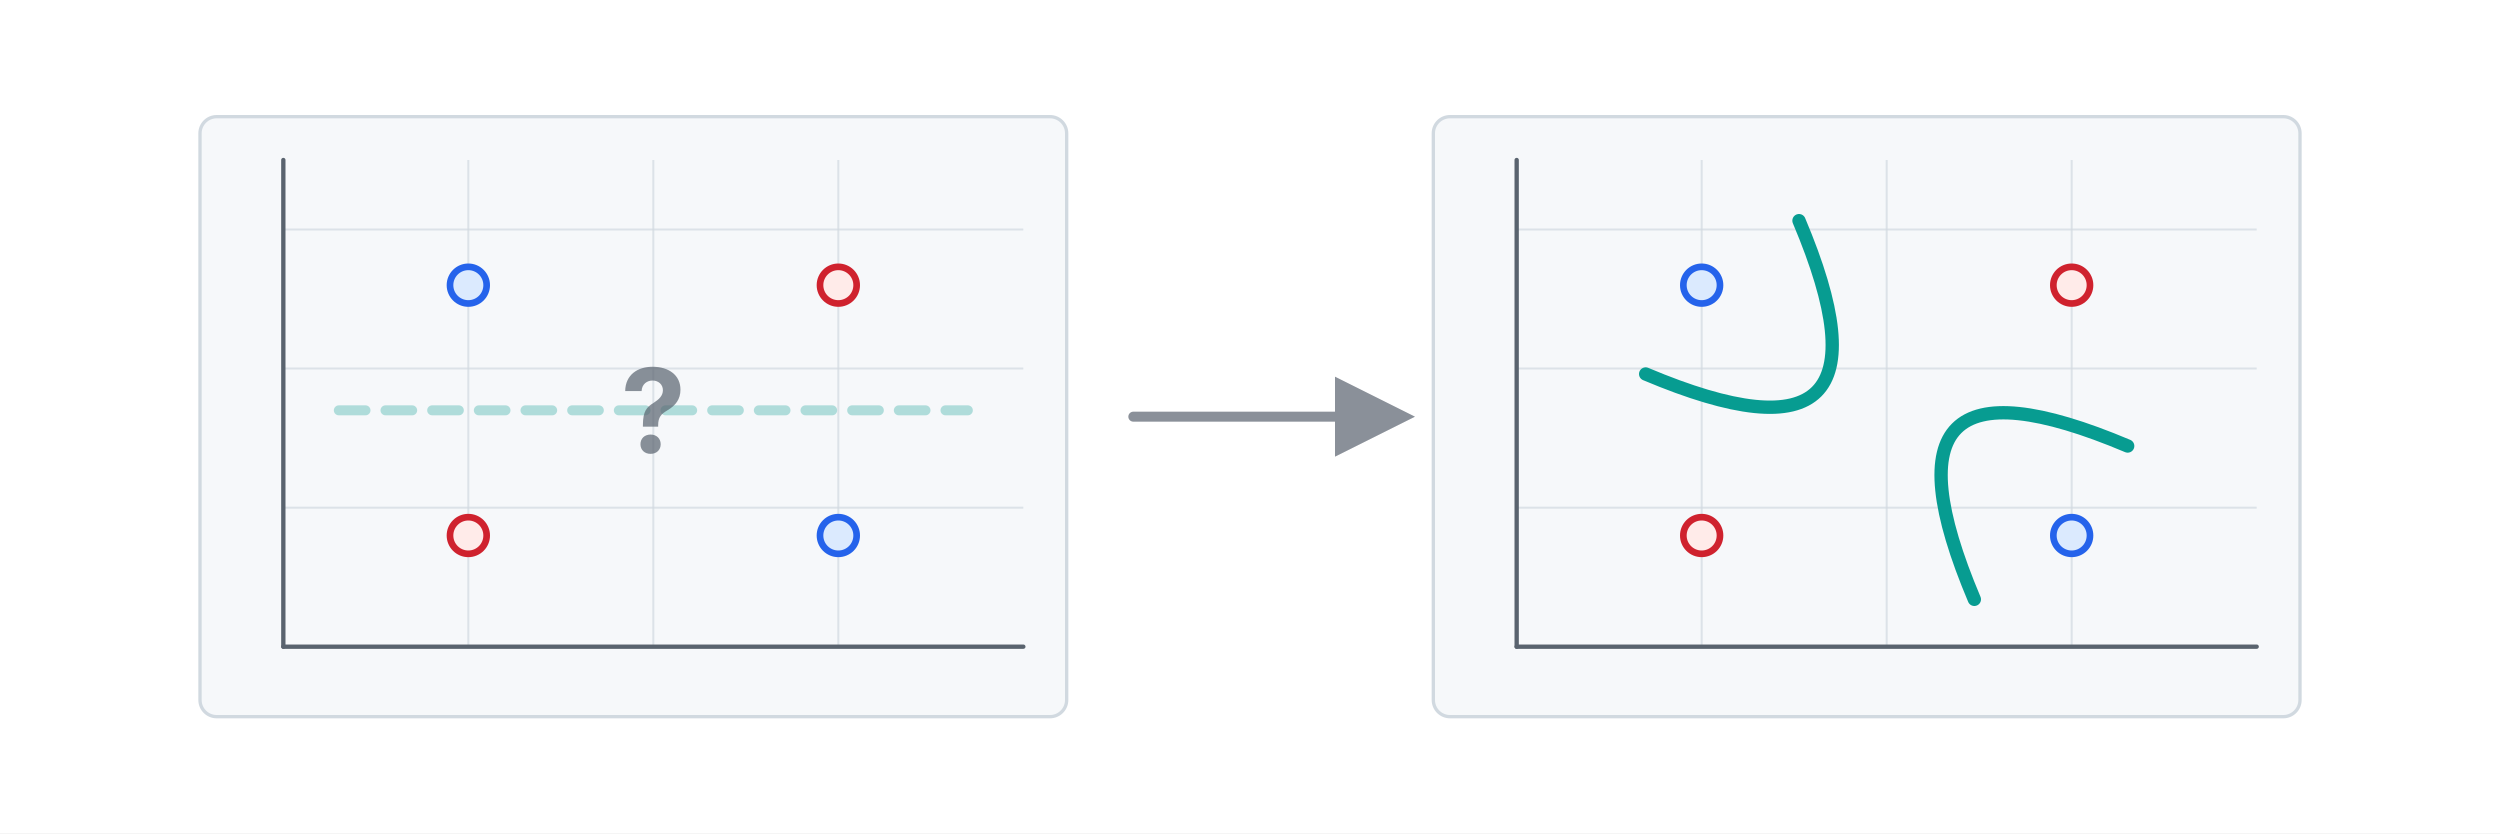
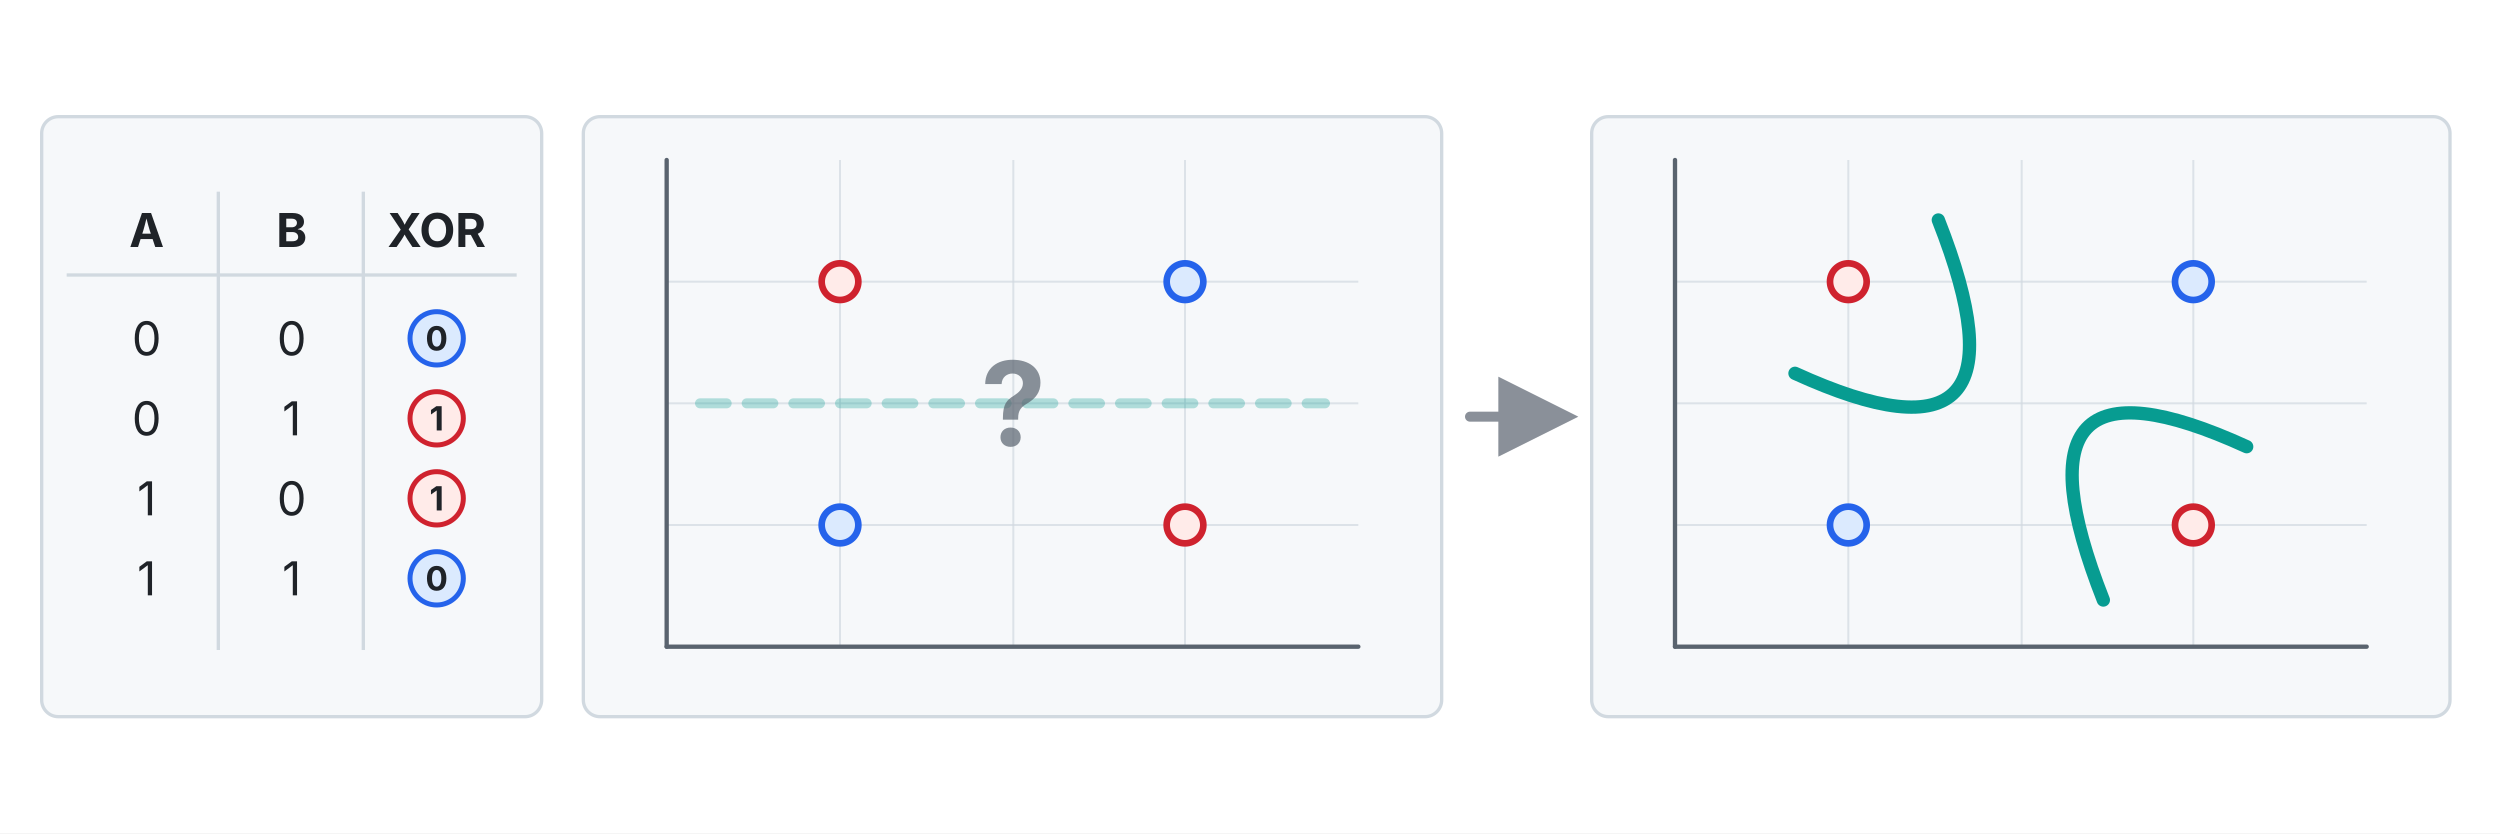
<svg xmlns="http://www.w3.org/2000/svg" viewBox="0 0 1500 500" role="img" aria-labelledby="title desc">
  <defs>
-     <marker id="tip" markerWidth="9" markerHeight="9" refX="7" refY="4.5" orient="auto">
-       <path d="M0,0 L9,4.5 L0,9 Z" fill="#59636e" />
-     </marker>
    <marker id="tip-big" markerWidth="8" markerHeight="8" refX="6.5" refY="4" orient="auto">
      <path d="M0,0 L8,4 L0,8 Z" fill="#8a9099" />
    </marker>
  </defs>
  <style>
    .bg { fill: #ffffff; }
    .panel { fill: #f6f8fa; stroke: #d1d9e0; stroke-width: 2; }
    .grid { stroke: #d1d9e0; stroke-width: 1.2; opacity: 0.7; }
    .axis { stroke: #59636e; stroke-width: 2.6; stroke-linecap: round; }
    .blue { fill: #dbeafe; stroke: #2563eb; stroke-width: 4; }
    .red { fill: #ffebe9; stroke: #cf222e; stroke-width: 4; }
-     .region-blue { fill: #2563eb; opacity: 0.07; }
-     .region-red { fill: #cf222e; opacity: 0.07; }
+     .tbl-blue { fill: #dbeafe; stroke: #2563eb; stroke-width: 3; }
+     .tbl-red { fill: #ffebe9; stroke: #cf222e; stroke-width: 3; }
    .boundary { stroke: #079c91; stroke-width: 8; fill: none; stroke-linecap: round; stroke-linejoin: round; }
    .boundary-ghost { stroke: #079c91; stroke-width: 6; fill: none; stroke-linecap: round; opacity: 0.3; stroke-dasharray: 16 12; }
-     .node { fill: #e6f7f5; stroke: #079c91; stroke-width: 4; }
-     .node-sum { fill: #eaf1fe; stroke: #2563eb; stroke-width: 4; }
-     .node-out { fill: #ffffff; stroke: #59636e; stroke-width: 4; }
-     .edge { stroke: #59636e; fill: none; stroke-linecap: round; }
-     .flow { stroke: #59636e; fill: none; stroke-width: 5; stroke-linecap: round; marker-end: url(#tip); }
-     .drop { stroke: #59636e; stroke-width: 3; stroke-linecap: round; stroke-dasharray: 8 8; opacity: 0.85; }
-     .ring { stroke: #cf222e; stroke-width: 4; fill: none; }
-     .arc { fill: none; stroke: #59636e; stroke-width: 4; stroke-linecap: round; opacity: 0.85; marker-end: url(#tip); }
    .bigarrow { fill: none; stroke: #8a9099; stroke-width: 6; stroke-linecap: round; marker-end: url(#tip-big); }
-     .step { stroke: #079c91; stroke-width: 7; fill: none; stroke-linecap: round; stroke-linejoin: round; }
-     .thresh { stroke: #079c91; stroke-width: 3; stroke-dasharray: 8 8; opacity: 0.55; }
-     .tick { stroke: #1a7f37; stroke-width: 9; fill: none; stroke-linecap: round; stroke-linejoin: round; }
-     .cross { stroke: #cf222e; stroke-width: 9; fill: none; stroke-linecap: round; }
-     .curvy { fill: none; stroke: #59636e; stroke-width: 4; stroke-linecap: round; opacity: 0.9; marker-end: url(#tip); }
-     .sigma { font-family: 'Inter', Arial, sans-serif; font-size: 46px; font-weight: 700; fill: #2563eb; text-anchor: middle; dominant-baseline: central; }
    .qmark { font-family: 'Inter', Arial, sans-serif; font-size: 70px; font-weight: 700; fill: #59636e; text-anchor: middle; dominant-baseline: central; opacity: 0.7; }
+     .tbl-hdr { font-family: 'Inter', Arial, sans-serif; font-size: 28px; font-weight: 700; fill: #1f2328; text-anchor: middle; dominant-baseline: central; }
+     .tbl-cell { font-family: 'Inter', Arial, sans-serif; font-size: 28px; fill: #1f2328; text-anchor: middle; dominant-baseline: central; }
+     .tbl-line { stroke: #d1d9e0; stroke-width: 2; fill: none; }
+     .dot-label { font-family: 'Inter', Arial, sans-serif; font-size: 20px; font-weight: 700; fill: #1f2328; text-anchor: middle; dominant-baseline: central; }
  </style>
  <rect class="bg" width="1500" height="500" />
-   <rect class="panel" x="120" y="70" width="520" height="360" rx="10" />
-   <line class="grid" x1="281.0" y1="388.0" x2="281.0" y2="96.0" />
-   <line class="grid" x1="392.0" y1="388.0" x2="392.0" y2="96.0" />
-   <line class="grid" x1="503.0" y1="388.0" x2="503.0" y2="96.0" />
-   <line class="grid" x1="170.0" y1="304.6" x2="614.0" y2="304.6" />
-   <line class="grid" x1="170.0" y1="221.1" x2="614.0" y2="221.1" />
-   <line class="grid" x1="170.0" y1="137.7" x2="614.0" y2="137.7" />
-   <line class="axis" x1="170.0" y1="388.0" x2="614.0" y2="388.0" />
-   <line class="axis" x1="170.0" y1="388.0" x2="170.0" y2="96.0" />
-   <circle class="blue" cx="281.0" cy="171.1" r="11" />
-   <circle class="blue" cx="503.0" cy="321.3" r="11" />
-   <circle class="red" cx="281.0" cy="321.3" r="11" />
-   <circle class="red" cx="503.0" cy="171.1" r="11" />
-   <line class="boundary-ghost" x1="203.3" y1="246.2" x2="580.7" y2="246.2" />
-   <text class="qmark" x="392.0" y="246.2">?</text>
-   <line class="bigarrow" x1="680" y1="250" x2="840" y2="250" />
-   <rect class="panel" x="860" y="70" width="520" height="360" rx="10" />
-   <line class="grid" x1="1021.0" y1="388.0" x2="1021.0" y2="96.0" />
-   <line class="grid" x1="1132.0" y1="388.0" x2="1132.0" y2="96.0" />
-   <line class="grid" x1="1243.0" y1="388.0" x2="1243.0" y2="96.0" />
-   <line class="grid" x1="910.0" y1="304.6" x2="1354.0" y2="304.6" />
-   <line class="grid" x1="910.0" y1="221.1" x2="1354.0" y2="221.1" />
-   <line class="grid" x1="910.0" y1="137.7" x2="1354.0" y2="137.7" />
-   <line class="axis" x1="910.0" y1="388.0" x2="1354.0" y2="388.0" />
-   <line class="axis" x1="910.0" y1="388.0" x2="910.0" y2="96.0" />
-   <path class="boundary" d="M1079.4 132.4 Q 1146.6 291.6 987.4 224.4" />
-   <path class="boundary" d="M1184.6 359.6 Q 1117.4 200.4 1276.6 267.6" />
-   <circle class="blue" cx="1021.0" cy="171.1" r="11" />
-   <circle class="blue" cx="1243.0" cy="321.3" r="11" />
-   <circle class="red" cx="1021.0" cy="321.3" r="11" />
-   <circle class="red" cx="1243.0" cy="171.1" r="11" />
+   <rect class="panel" x="25" y="70" width="300" height="360" rx="10" />
+   <line class="tbl-line" x1="131" y1="115" x2="131" y2="390" />
+   <line class="tbl-line" x1="218" y1="115" x2="218" y2="390" />
+   <text class="tbl-hdr" x="88" y="138">A</text>
+   <text class="tbl-hdr" x="175" y="138">B</text>
+   <text class="tbl-hdr" x="262" y="138">XOR</text>
+   <line class="tbl-line" x1="40" y1="165" x2="310" y2="165" />
+   <text class="tbl-cell" x="88" y="203">0</text>
+   <text class="tbl-cell" x="175" y="203">0</text>
+   <circle class="tbl-blue" cx="262" cy="203" r="16" />
+   <text class="dot-label" x="262" y="203">0</text>
+   <text class="tbl-cell" x="88" y="251">0</text>
+   <text class="tbl-cell" x="175" y="251">1</text>
+   <circle class="tbl-red" cx="262" cy="251" r="16" />
+   <text class="dot-label" x="262" y="251">1</text>
+   <text class="tbl-cell" x="88" y="299">1</text>
+   <text class="tbl-cell" x="175" y="299">0</text>
+   <circle class="tbl-red" cx="262" cy="299" r="16" />
+   <text class="dot-label" x="262" y="299">1</text>
+   <text class="tbl-cell" x="88" y="347">1</text>
+   <text class="tbl-cell" x="175" y="347">1</text>
+   <circle class="tbl-blue" cx="262" cy="347" r="16" />
+   <text class="dot-label" x="262" y="347">0</text>
+   <rect class="panel" x="350" y="70" width="515" height="360" rx="10" />
+   <line class="grid" x1="504" y1="388" x2="504" y2="96" />
+   <line class="grid" x1="608" y1="388" x2="608" y2="96" />
+   <line class="grid" x1="711" y1="388" x2="711" y2="96" />
+   <line class="grid" x1="400" y1="315" x2="815" y2="315" />
+   <line class="grid" x1="400" y1="242" x2="815" y2="242" />
+   <line class="grid" x1="400" y1="169" x2="815" y2="169" />
+   <line class="axis" x1="400" y1="388" x2="815" y2="388" />
+   <line class="axis" x1="400" y1="388" x2="400" y2="96" />
+   <line class="boundary-ghost" x1="420" y1="242" x2="795" y2="242" />
+   <text class="qmark" x="608" y="242">?</text>
+   <circle class="blue" cx="504" cy="315" r="11" />
+   <circle class="blue" cx="711" cy="169" r="11" />
+   <circle class="red" cx="504" cy="169" r="11" />
+   <circle class="red" cx="711" cy="315" r="11" />
+   <line class="bigarrow" x1="882" y1="250" x2="938" y2="250" />
+   <rect class="panel" x="955" y="70" width="515" height="360" rx="10" />
+   <line class="grid" x1="1109" y1="388" x2="1109" y2="96" />
+   <line class="grid" x1="1213" y1="388" x2="1213" y2="96" />
+   <line class="grid" x1="1316" y1="388" x2="1316" y2="96" />
+   <line class="grid" x1="1005" y1="315" x2="1420" y2="315" />
+   <line class="grid" x1="1005" y1="242" x2="1420" y2="242" />
+   <line class="grid" x1="1005" y1="169" x2="1420" y2="169" />
+   <line class="axis" x1="1005" y1="388" x2="1420" y2="388" />
+   <line class="axis" x1="1005" y1="388" x2="1005" y2="96" />
+   <path class="boundary" d="M1163 132 Q 1226 292 1077 224" />
+   <path class="boundary" d="M1262 360 Q 1199 200 1348 268" />
+   <circle class="blue" cx="1109" cy="315" r="11" />
+   <circle class="blue" cx="1316" cy="169" r="11" />
+   <circle class="red" cx="1109" cy="169" r="11" />
+   <circle class="red" cx="1316" cy="315" r="11" />
</svg>
